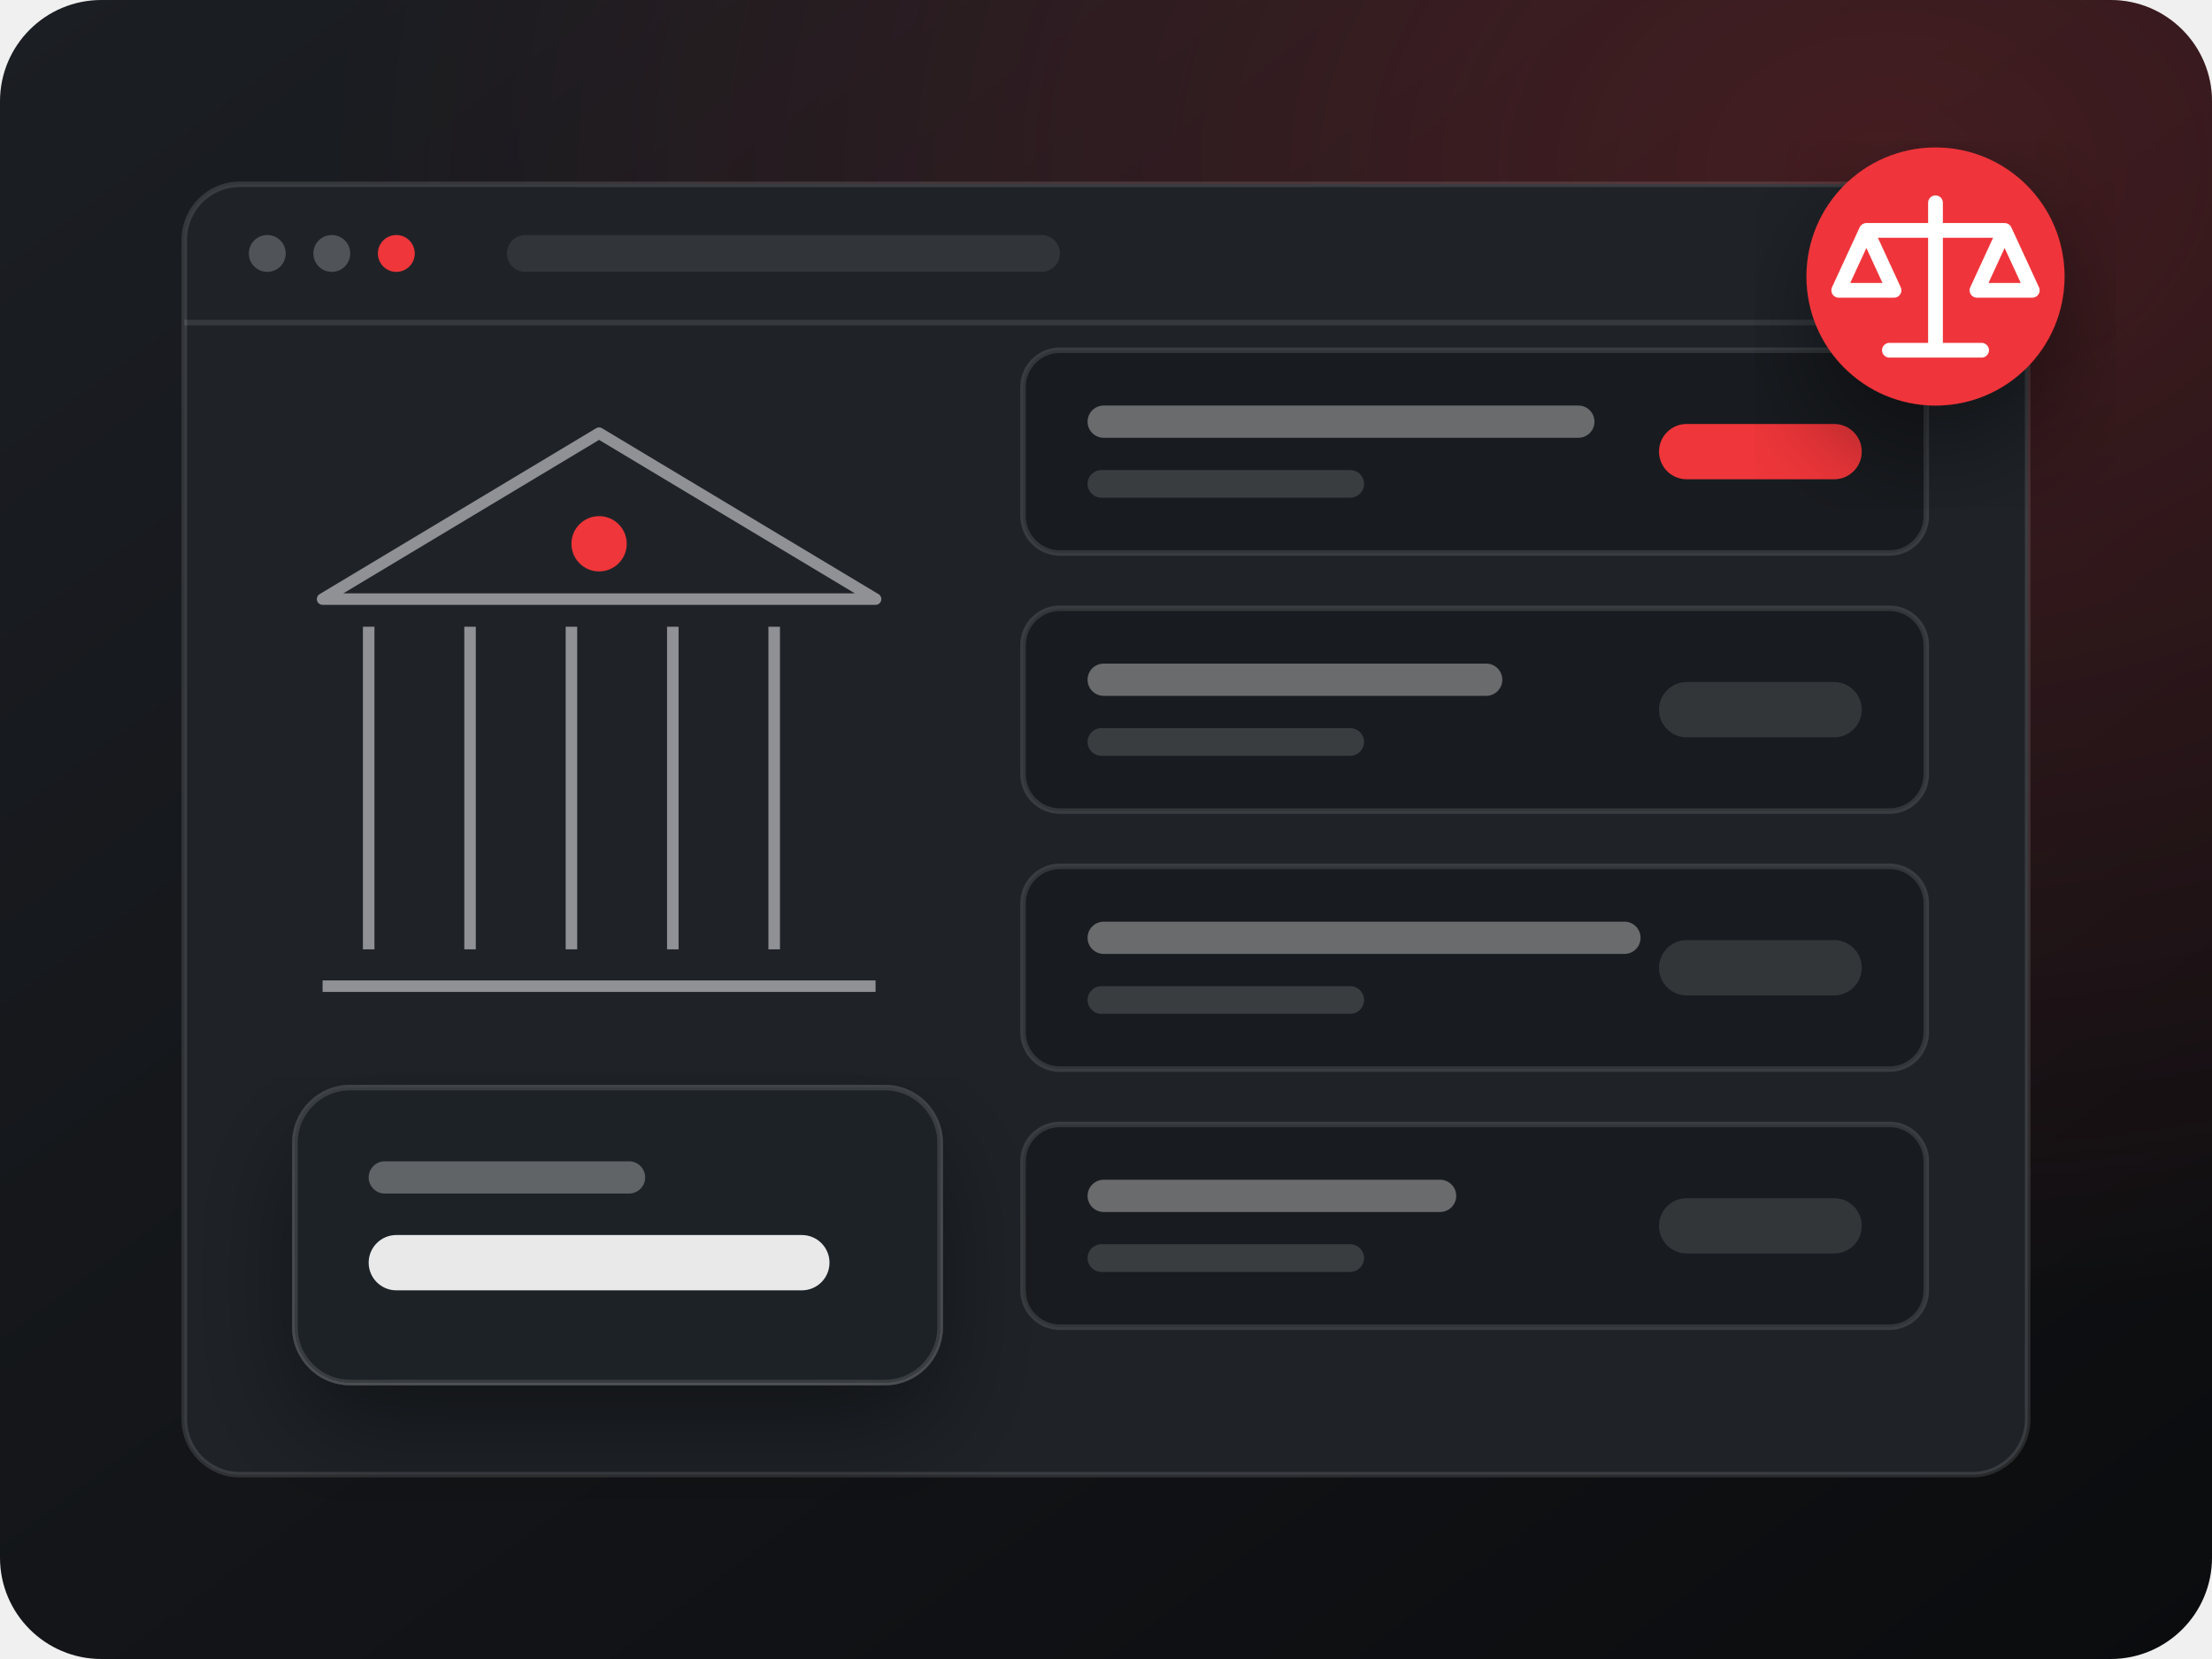
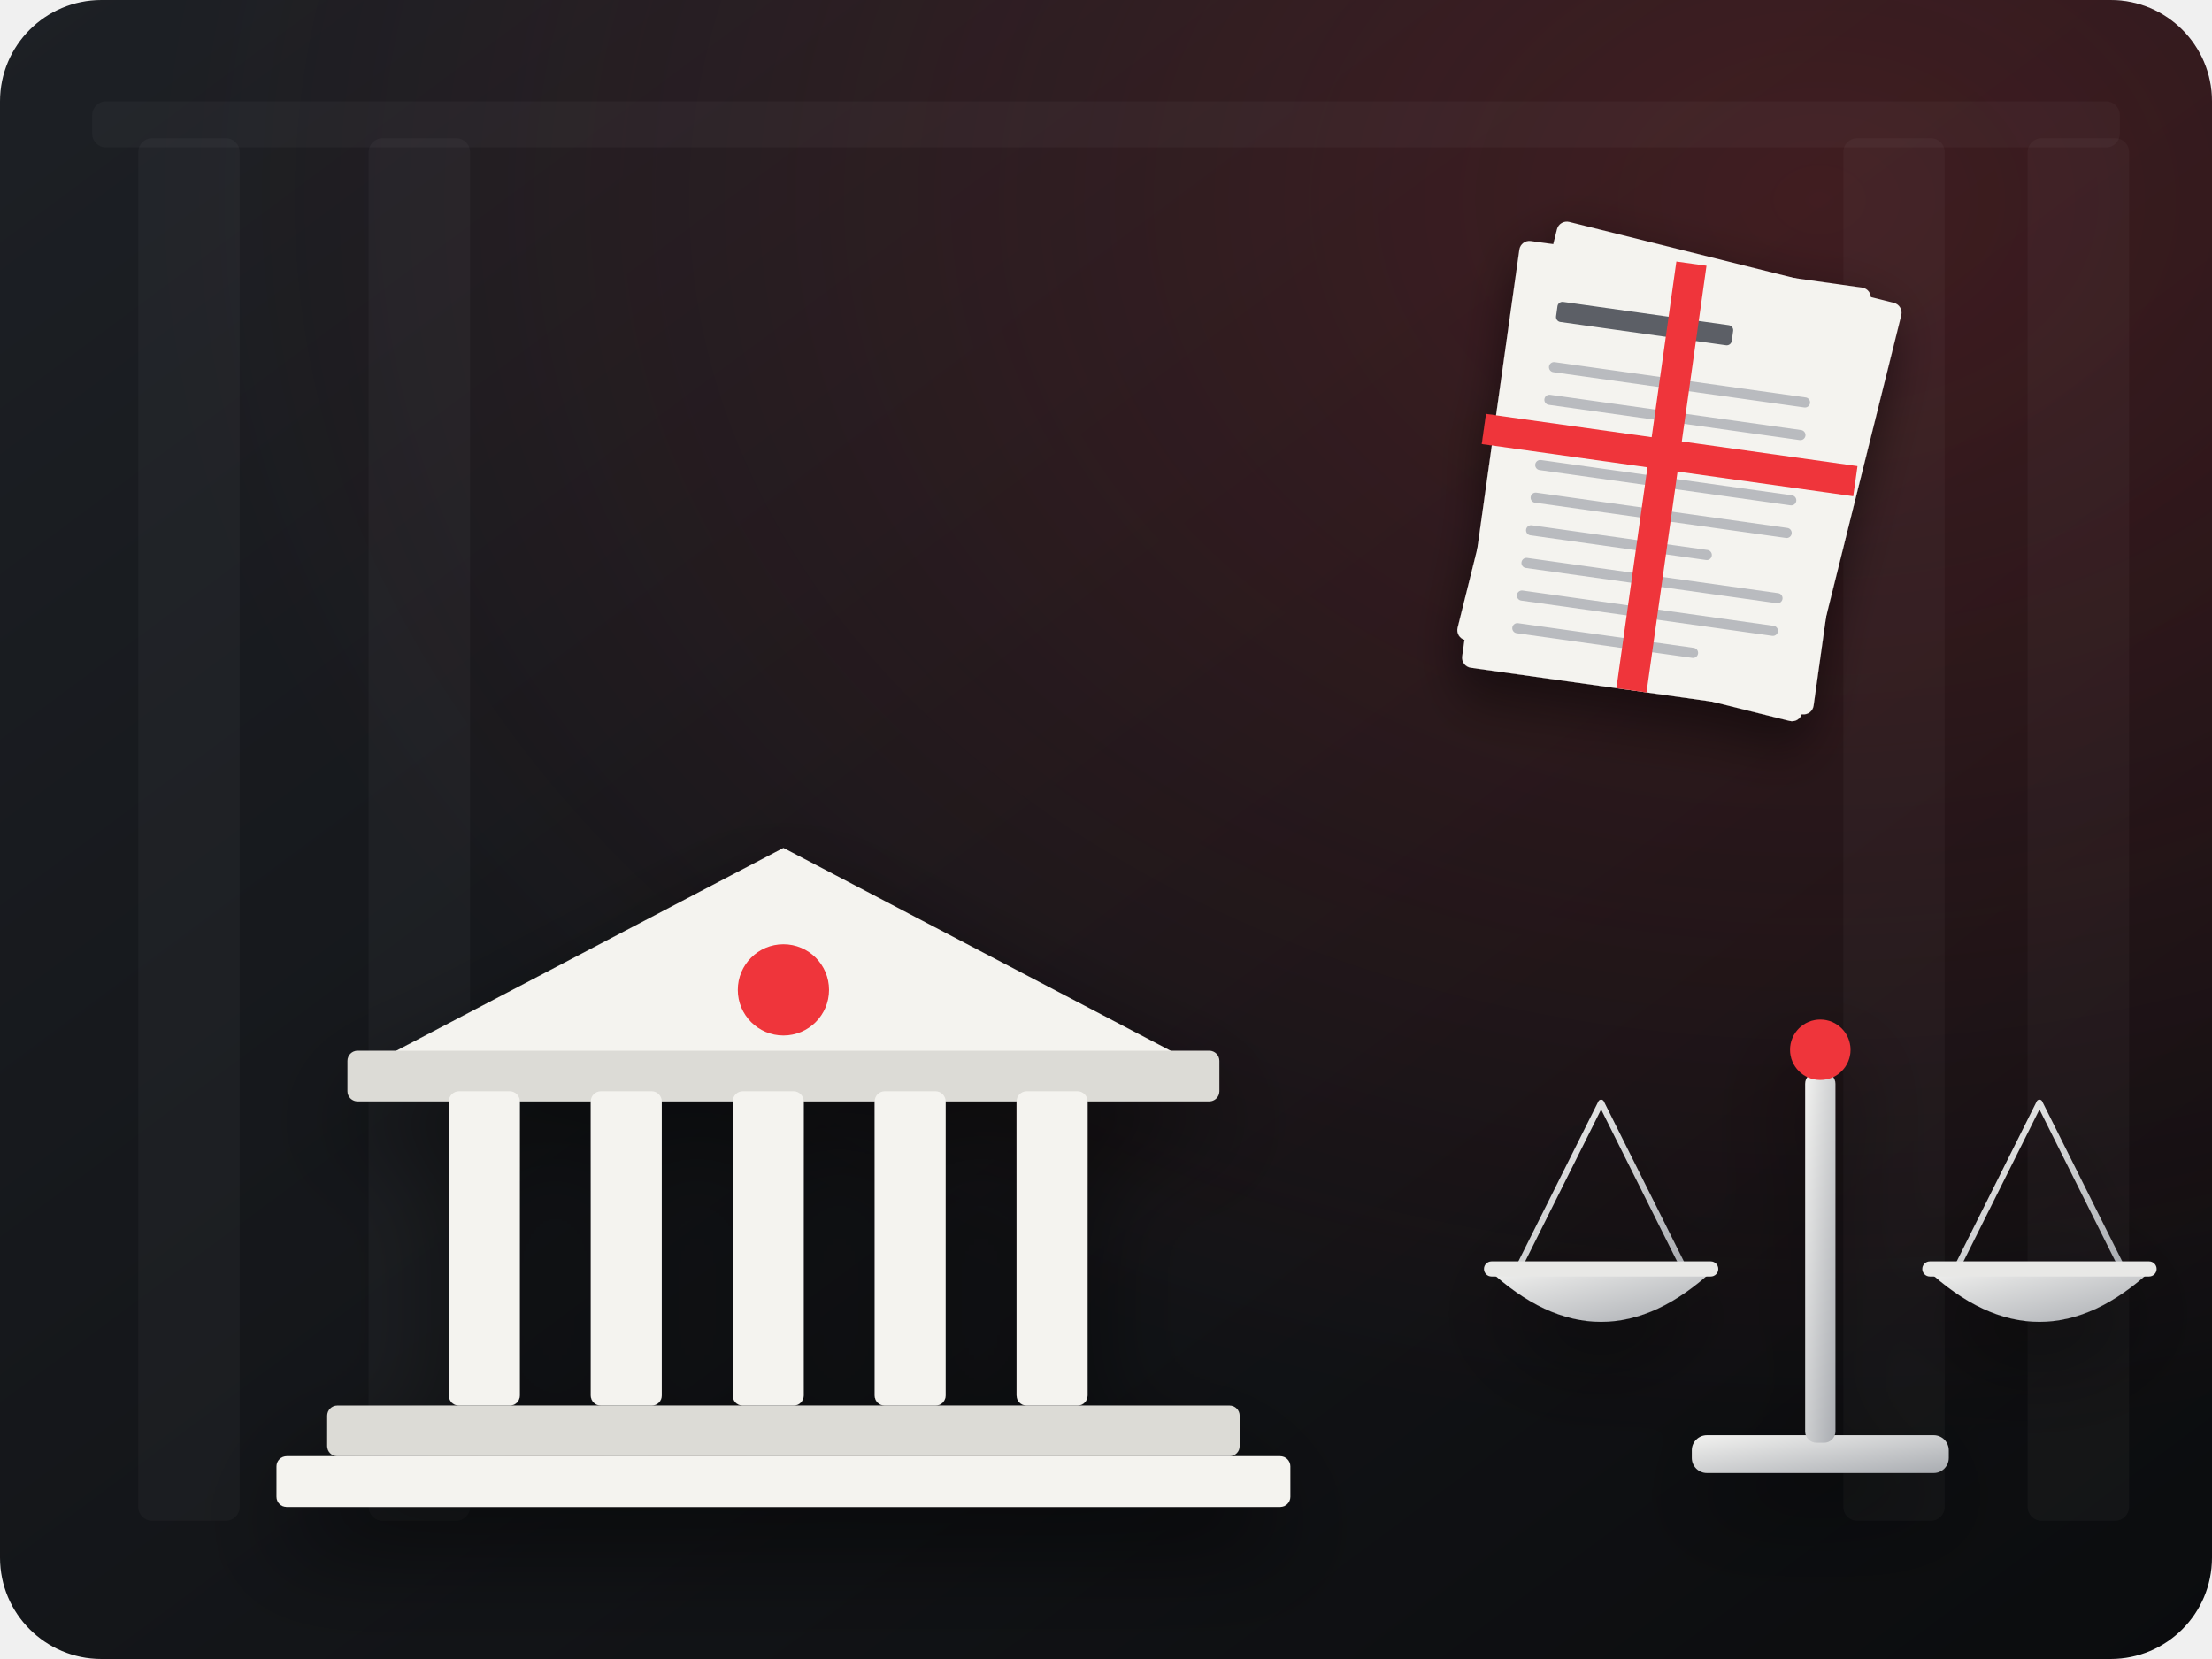
<svg xmlns="http://www.w3.org/2000/svg" viewBox="0 0 480 360" role="img" aria-labelledby="t">
  <defs>
    <linearGradient id="bg" x1="0" y1="0" x2="1" y2="1">
-       <stop offset="0" stop-color="#1B1E23" />
+       <stop offset="0" stop-color="#1D2025" />
      <stop offset="1" stop-color="#0B0C0E" />
    </linearGradient>
-     <linearGradient id="area" x1="0" y1="0" x2="0" y2="1">
-       <stop offset="0" stop-color="#EF363A" stop-opacity=".35" />
-       <stop offset="1" stop-color="#EF363A" stop-opacity="0" />
-     </linearGradient>
-     <radialGradient id="glow" cx=".85" cy=".1" r=".7">
-       <stop offset="0" stop-color="#EF363A" stop-opacity=".22" />
+     <radialGradient id="glow" cx=".82" cy=".12" r=".75">
+       <stop offset="0" stop-color="#EF363A" stop-opacity=".2" />
      <stop offset="1" stop-color="#EF363A" stop-opacity="0" />
    </radialGradient>
-     <filter id="sh" x="-20%" y="-20%" width="140%" height="160%">
-       <feDropShadow dx="0" dy="10" stdDeviation="12" flood-color="#000" flood-opacity=".45" />
+     <linearGradient id="wood" x1="0" y1="0" x2="0" y2="1">
+       <stop offset="0" stop-color="#4A4F57" />
+       <stop offset="1" stop-color="#23262B" />
+     </linearGradient>
+     <linearGradient id="metal" x1="0" y1="0" x2="1" y2="1">
+       <stop offset="0" stop-color="#F2F2F0" />
+       <stop offset="1" stop-color="#A9ACB1" />
+     </linearGradient>
+     <linearGradient id="redg" x1="0" y1="0" x2="0" y2="1">
+       <stop offset="0" stop-color="#F45155" />
+       <stop offset="1" stop-color="#B3141A" />
+     </linearGradient>
+     <filter id="sh" x="-30%" y="-30%" width="160%" height="170%">
+       <feDropShadow dx="0" dy="9" stdDeviation="10" flood-color="#000" flood-opacity=".5" />
    </filter>
  </defs>
  <rect width="480" height="360" rx="22" fill="url(#bg)" />
  <rect width="480" height="360" rx="22" fill="url(#glow)" />
-   <g stroke-width="1.2">
-     <rect x="40" y="40" width="400" height="280" rx="12" fill="#1F2328" stroke="rgba(255,255,255,0.12)" />
-     <path d="M40 70h400" stroke="rgba(255,255,255,0.1)" />
-     <circle cx="58" cy="55" r="4" fill="rgba(255,255,255,0.22)" />
-     <circle cx="72" cy="55" r="4" fill="rgba(255,255,255,0.22)" />
-     <circle cx="86" cy="55" r="4" fill="#EF363A" />
-     <rect x="110" y="51" width="120" height="8" rx="4.0" fill="rgba(255,255,255,0.08)" />
-     <g fill="none" stroke="rgba(255,255,255,0.5)" stroke-width="2.5" stroke-linejoin="round">
-       <path d="M70 130l60 -36l60 36z" />
-       <path d="M70 214h120M80 136v70M102 136v70M124 136v70M146 136v70M168 136v70" />
+   <rect x="30" y="30" width="22" height="300" rx="3" fill="rgba(255,255,255,.035)" />
+   <rect x="80" y="30" width="22" height="300" rx="3" fill="rgba(255,255,255,.035)" />
+   <rect x="400" y="30" width="22" height="300" rx="3" fill="rgba(255,255,255,.035)" />
+   <rect x="440" y="30" width="22" height="300" rx="3" fill="rgba(255,255,255,.035)" />
+   <rect x="20" y="22" width="440" height="10" rx="3" fill="rgba(255,255,255,.035)" />
+   <g transform="translate(170 305) rotate(0) scale(1.1)" filter="url(#sh)">
+     <path d="M-84 -66 L0 -110 L84 -66 Z" fill="#F4F3EF" />
+     <circle cx="0" cy="-82" r="9" fill="#EF363A" />
+     <rect x="-86" y="-70" width="172" height="10" rx="2" fill="#DCDBD6" />
+     <rect x="-66" y="-62" width="14" height="62" rx="2" fill="#F4F3EF" />
+     <rect x="-38" y="-62" width="14" height="62" rx="2" fill="#F4F3EF" />
+     <rect x="-10" y="-62" width="14" height="62" rx="2" fill="#F4F3EF" />
+     <rect x="18" y="-62" width="14" height="62" rx="2" fill="#F4F3EF" />
+     <rect x="46" y="-62" width="14" height="62" rx="2" fill="#F4F3EF" />
+     <rect x="-90" y="0" width="180" height="10" rx="2" fill="#DCDBD6" />
+     <rect x="-100" y="10" width="200" height="10" rx="2" fill="#F4F3EF" />
+   </g>
+   <g transform="translate(330 52) rotate(8) scale(0.55)" filter="url(#sh)">
+     <g transform="translate(14 -10) rotate(6) scale(1)">
+       <rect width="140" height="170" rx="4" fill="#F4F3EF" />
+       <rect x="18" y="22" width="70" height="8" rx="2" fill="#5B5F66" />
+       <rect x="18" y="46" width="104" height="4" rx="2" fill="#B9BBBF" />
+       <rect x="18" y="59" width="104" height="4" rx="2" fill="#B9BBBF" />
+       <rect x="18" y="72" width="74" height="4" rx="2" fill="#B9BBBF" />
+       <rect x="18" y="85" width="104" height="4" rx="2" fill="#B9BBBF" />
+       <rect x="18" y="98" width="104" height="4" rx="2" fill="#B9BBBF" />
+       <rect x="18" y="111" width="74" height="4" rx="2" fill="#B9BBBF" />
+       <rect x="18" y="124" width="104" height="4" rx="2" fill="#B9BBBF" />
+       <rect x="18" y="137" width="104" height="4" rx="2" fill="#B9BBBF" />
+       <rect x="18" y="150" width="74" height="4" rx="2" fill="#B9BBBF" />
    </g>
-     <circle cx="130" cy="118" r="6" fill="#EF363A" />
-     <rect x="222" y="76" width="196" height="44" rx="8" fill="#181B1F" stroke="rgba(255,255,255,0.12)" />
-     <rect x="236" y="88" width="110" height="7" rx="3.5" fill="rgba(255,255,255,0.35)" />
-     <rect x="236" y="102" width="60" height="6" rx="3.0" fill="rgba(255,255,255,0.15)" />
-     <rect x="360" y="92" width="44" height="12" rx="6.0" fill="#EF363A" />
-     <rect x="222" y="132" width="196" height="44" rx="8" fill="#181B1F" stroke="rgba(255,255,255,0.12)" />
-     <rect x="236" y="144" width="90" height="7" rx="3.5" fill="rgba(255,255,255,0.35)" />
-     <rect x="236" y="158" width="60" height="6" rx="3.0" fill="rgba(255,255,255,0.15)" />
-     <rect x="360" y="148" width="44" height="12" rx="6.0" fill="rgba(255,255,255,0.12)" />
-     <rect x="222" y="188" width="196" height="44" rx="8" fill="#181B1F" stroke="rgba(255,255,255,0.12)" />
-     <rect x="236" y="200" width="120" height="7" rx="3.5" fill="rgba(255,255,255,0.35)" />
-     <rect x="236" y="214" width="60" height="6" rx="3.0" fill="rgba(255,255,255,0.15)" />
-     <rect x="360" y="204" width="44" height="12" rx="6.0" fill="rgba(255,255,255,0.12)" />
-     <rect x="222" y="244" width="196" height="44" rx="8" fill="#181B1F" stroke="rgba(255,255,255,0.12)" />
-     <rect x="236" y="256" width="80" height="7" rx="3.5" fill="rgba(255,255,255,0.35)" />
-     <rect x="236" y="270" width="60" height="6" rx="3.0" fill="rgba(255,255,255,0.15)" />
-     <rect x="360" y="260" width="44" height="12" rx="6.0" fill="rgba(255,255,255,0.12)" />
-     <rect x="64" y="236" width="140" height="64" rx="12" fill="#1F2328" stroke="rgba(255,255,255,0.12)" filter="url(#sh)" />
-     <rect x="80" y="252" width="60" height="7" rx="3.5" fill="rgba(255,255,255,0.3)" />
-     <rect x="80" y="268" width="100" height="12" rx="6.0" fill="rgba(255,255,255,0.9)" />
-     <circle cx="420" cy="60" r="28" fill="#EF363A" filter="url(#sh)" />
-     <g transform="translate(420 60)" fill="none" stroke="#fff" stroke-width="3.2" stroke-linecap="round" stroke-linejoin="round">
-       <path d="M0 -16v32M-10 16h20M-15 -10h30M-15 -10l-6 13h12zM15 -10l-6 13h12z" />
+     <g transform="translate(0 0) rotate(0) scale(1)">
+       <rect width="140" height="170" rx="4" fill="#F4F3EF" />
+       <rect x="18" y="22" width="70" height="8" rx="2" fill="#5B5F66" />
+       <rect x="18" y="46" width="104" height="4" rx="2" fill="#B9BBBF" />
+       <rect x="18" y="59" width="104" height="4" rx="2" fill="#B9BBBF" />
+       <rect x="18" y="72" width="74" height="4" rx="2" fill="#B9BBBF" />
+       <rect x="18" y="85" width="104" height="4" rx="2" fill="#B9BBBF" />
+       <rect x="18" y="98" width="104" height="4" rx="2" fill="#B9BBBF" />
+       <rect x="18" y="111" width="74" height="4" rx="2" fill="#B9BBBF" />
+       <rect x="18" y="124" width="104" height="4" rx="2" fill="#B9BBBF" />
+       <rect x="18" y="137" width="104" height="4" rx="2" fill="#B9BBBF" />
+       <rect x="18" y="150" width="74" height="4" rx="2" fill="#B9BBBF" />
+     </g>
+     <rect x="-4" y="70" width="148" height="12" fill="#EF363A" />
+     <rect x="62" y="0" width="12" height="170" fill="#EF363A" />
+   </g>
+   <g transform="translate(395 318) rotate(0) scale(1)" filter="url(#sh)">
+     <g transform="scale(0.82)" stroke-linecap="round">
+       <rect x="-34" y="-8" width="68" height="10" rx="4" fill="url(#metal)" />
+       <rect x="-4" y="-104" width="8" height="98" rx="3" fill="url(#metal)" />
+       <circle cx="0" cy="-110" r="8" fill="#EF363A" />
+       <line x1="-58.0" y1="-96.0" x2="58.0" y2="-96.0" stroke="url(#metal)" stroke-width="6" />
+       <path d="M-58.0 -96.0 L-80.0 -52.0 M-58.0 -96.0 L-36.0 -52.0" stroke="url(#metal)" stroke-width="1.6" />
+       <path d="M-88.0 -52.0 Q-58.0 -24.0 -28.0 -52.0 Z" fill="url(#metal)" />
+       <rect x="-89.0" y="-54.0" width="62" height="4" rx="2" fill="#E8E8E6" />
+       <path d="M58.0 -96.0 L36.0 -52.0 M58.0 -96.0 L80.0 -52.0" stroke="url(#metal)" stroke-width="1.6" />
+       <path d="M28.0 -52.0 Q58.0 -24.0 88.0 -52.0 Z" fill="url(#metal)" />
+       <rect x="27.0" y="-54.0" width="62" height="4" rx="2" fill="#E8E8E6" />
    </g>
  </g>
</svg>
